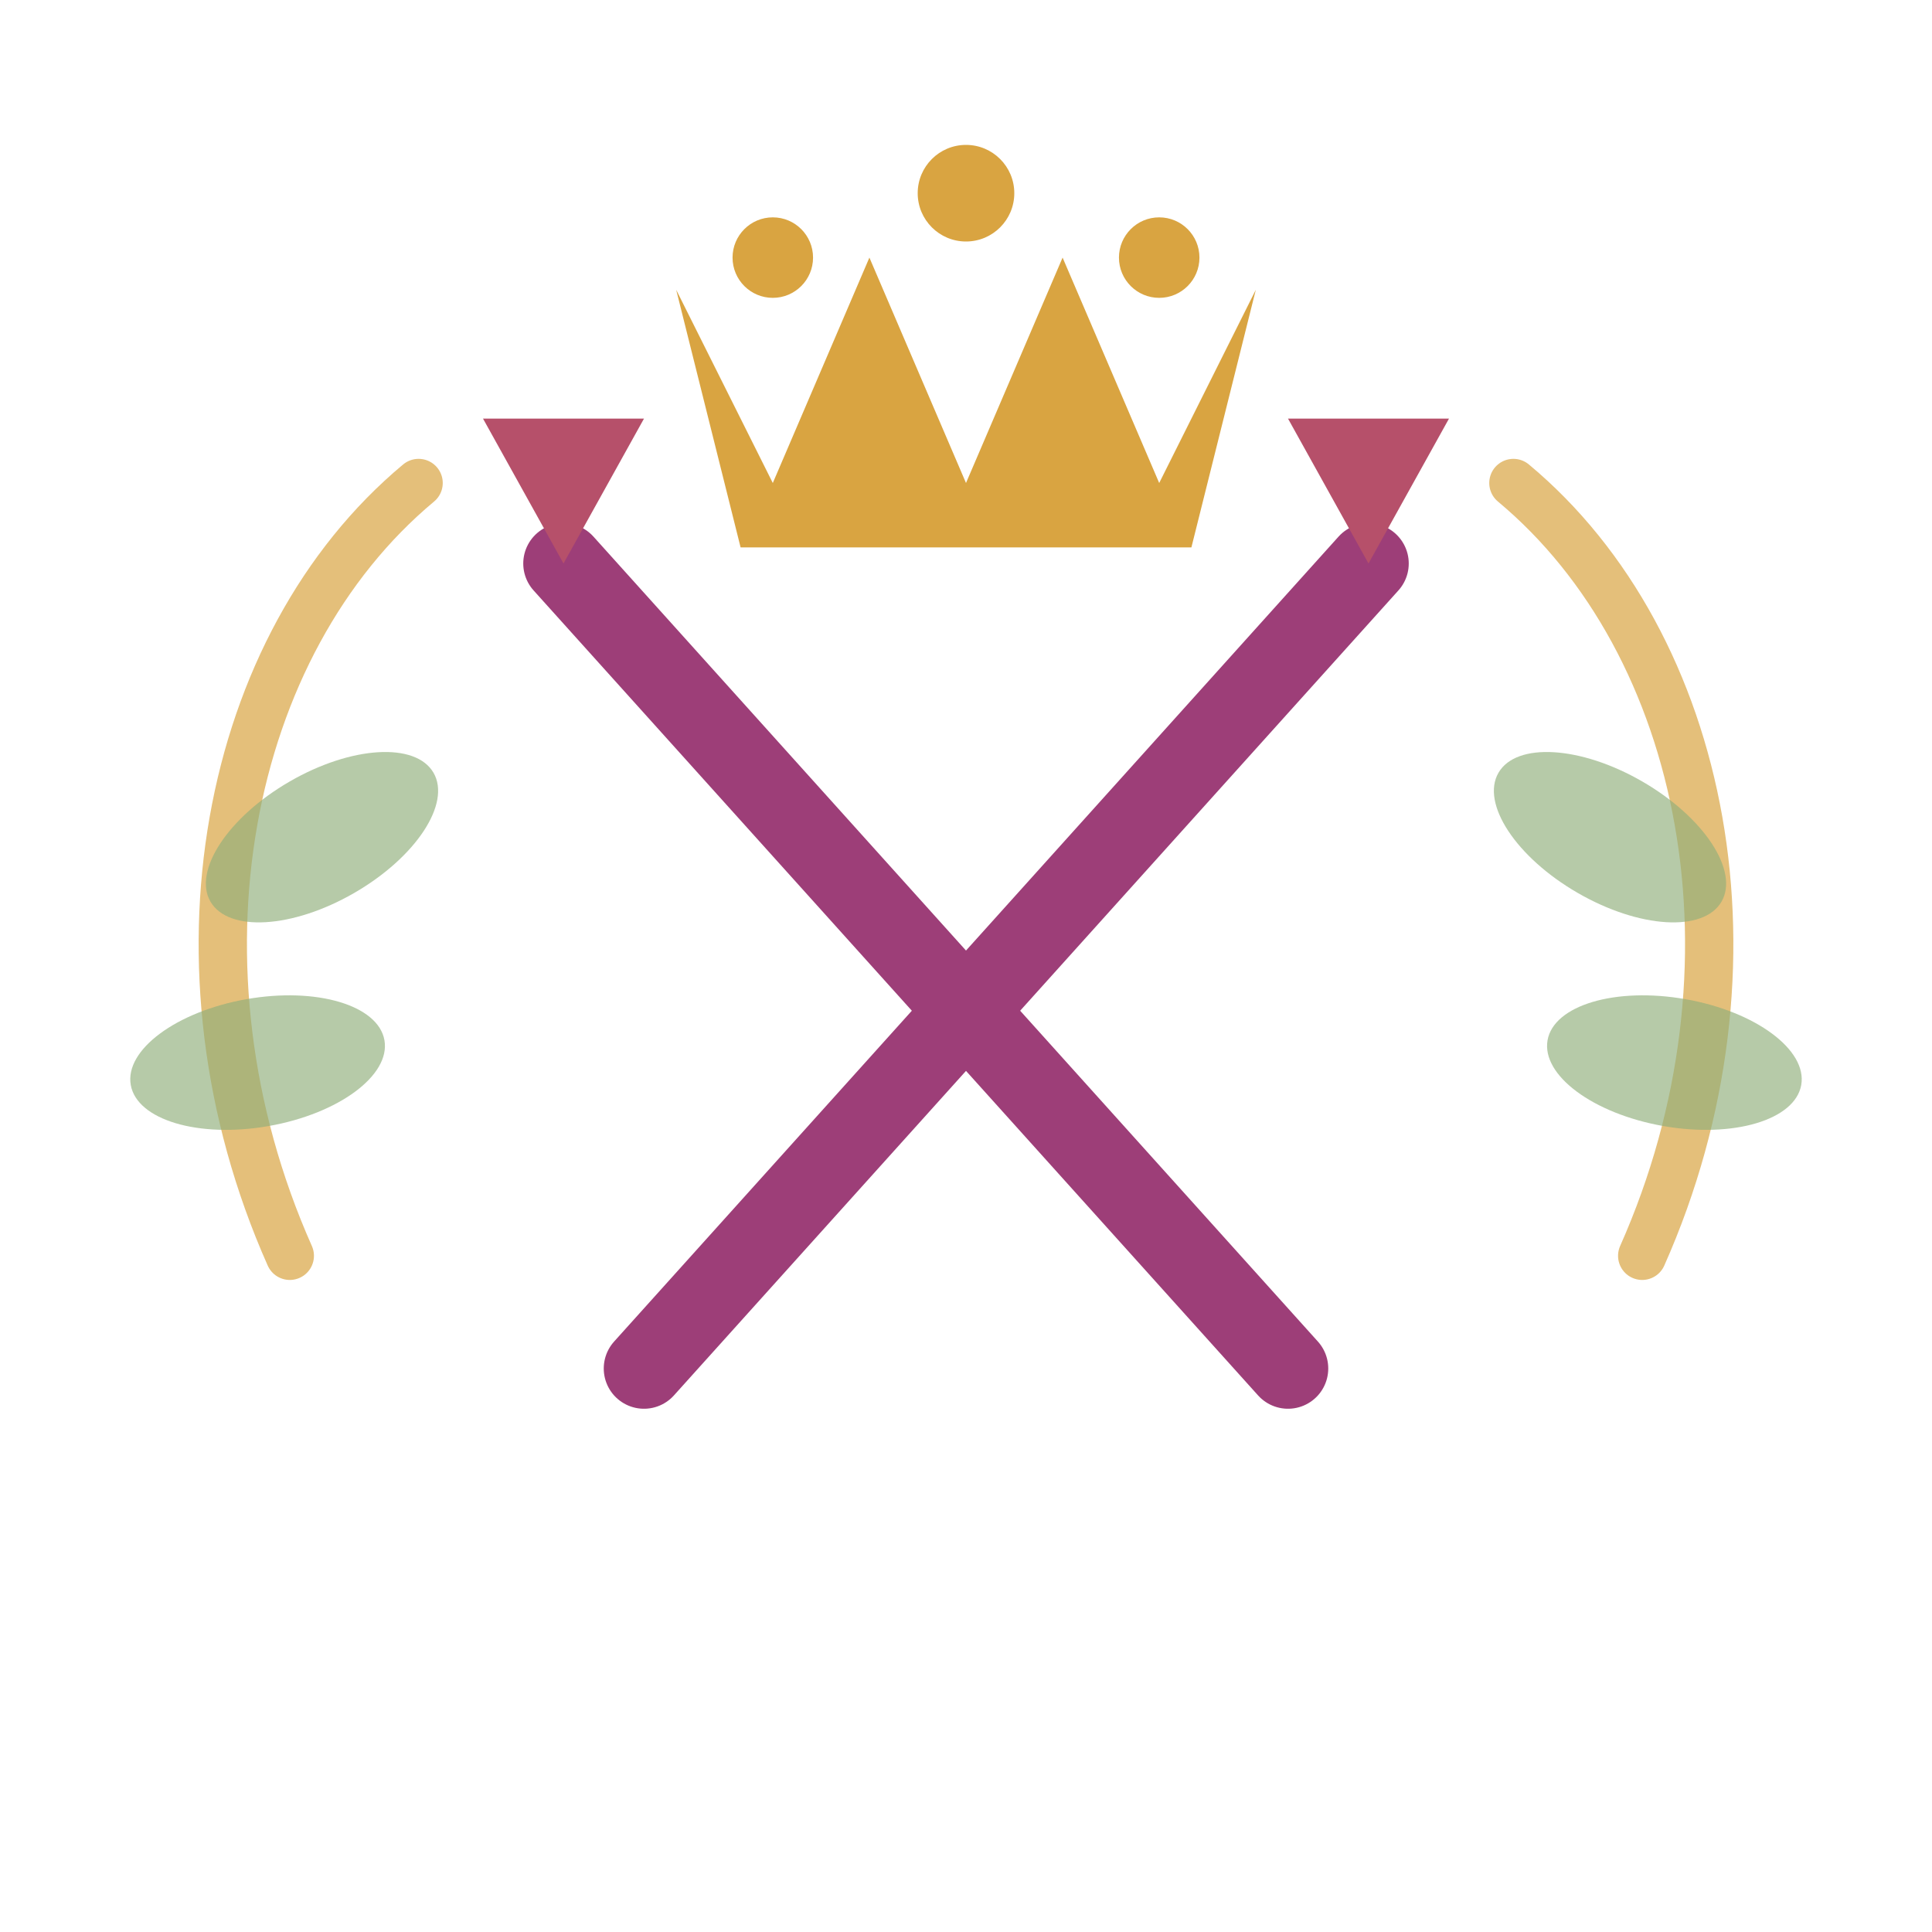
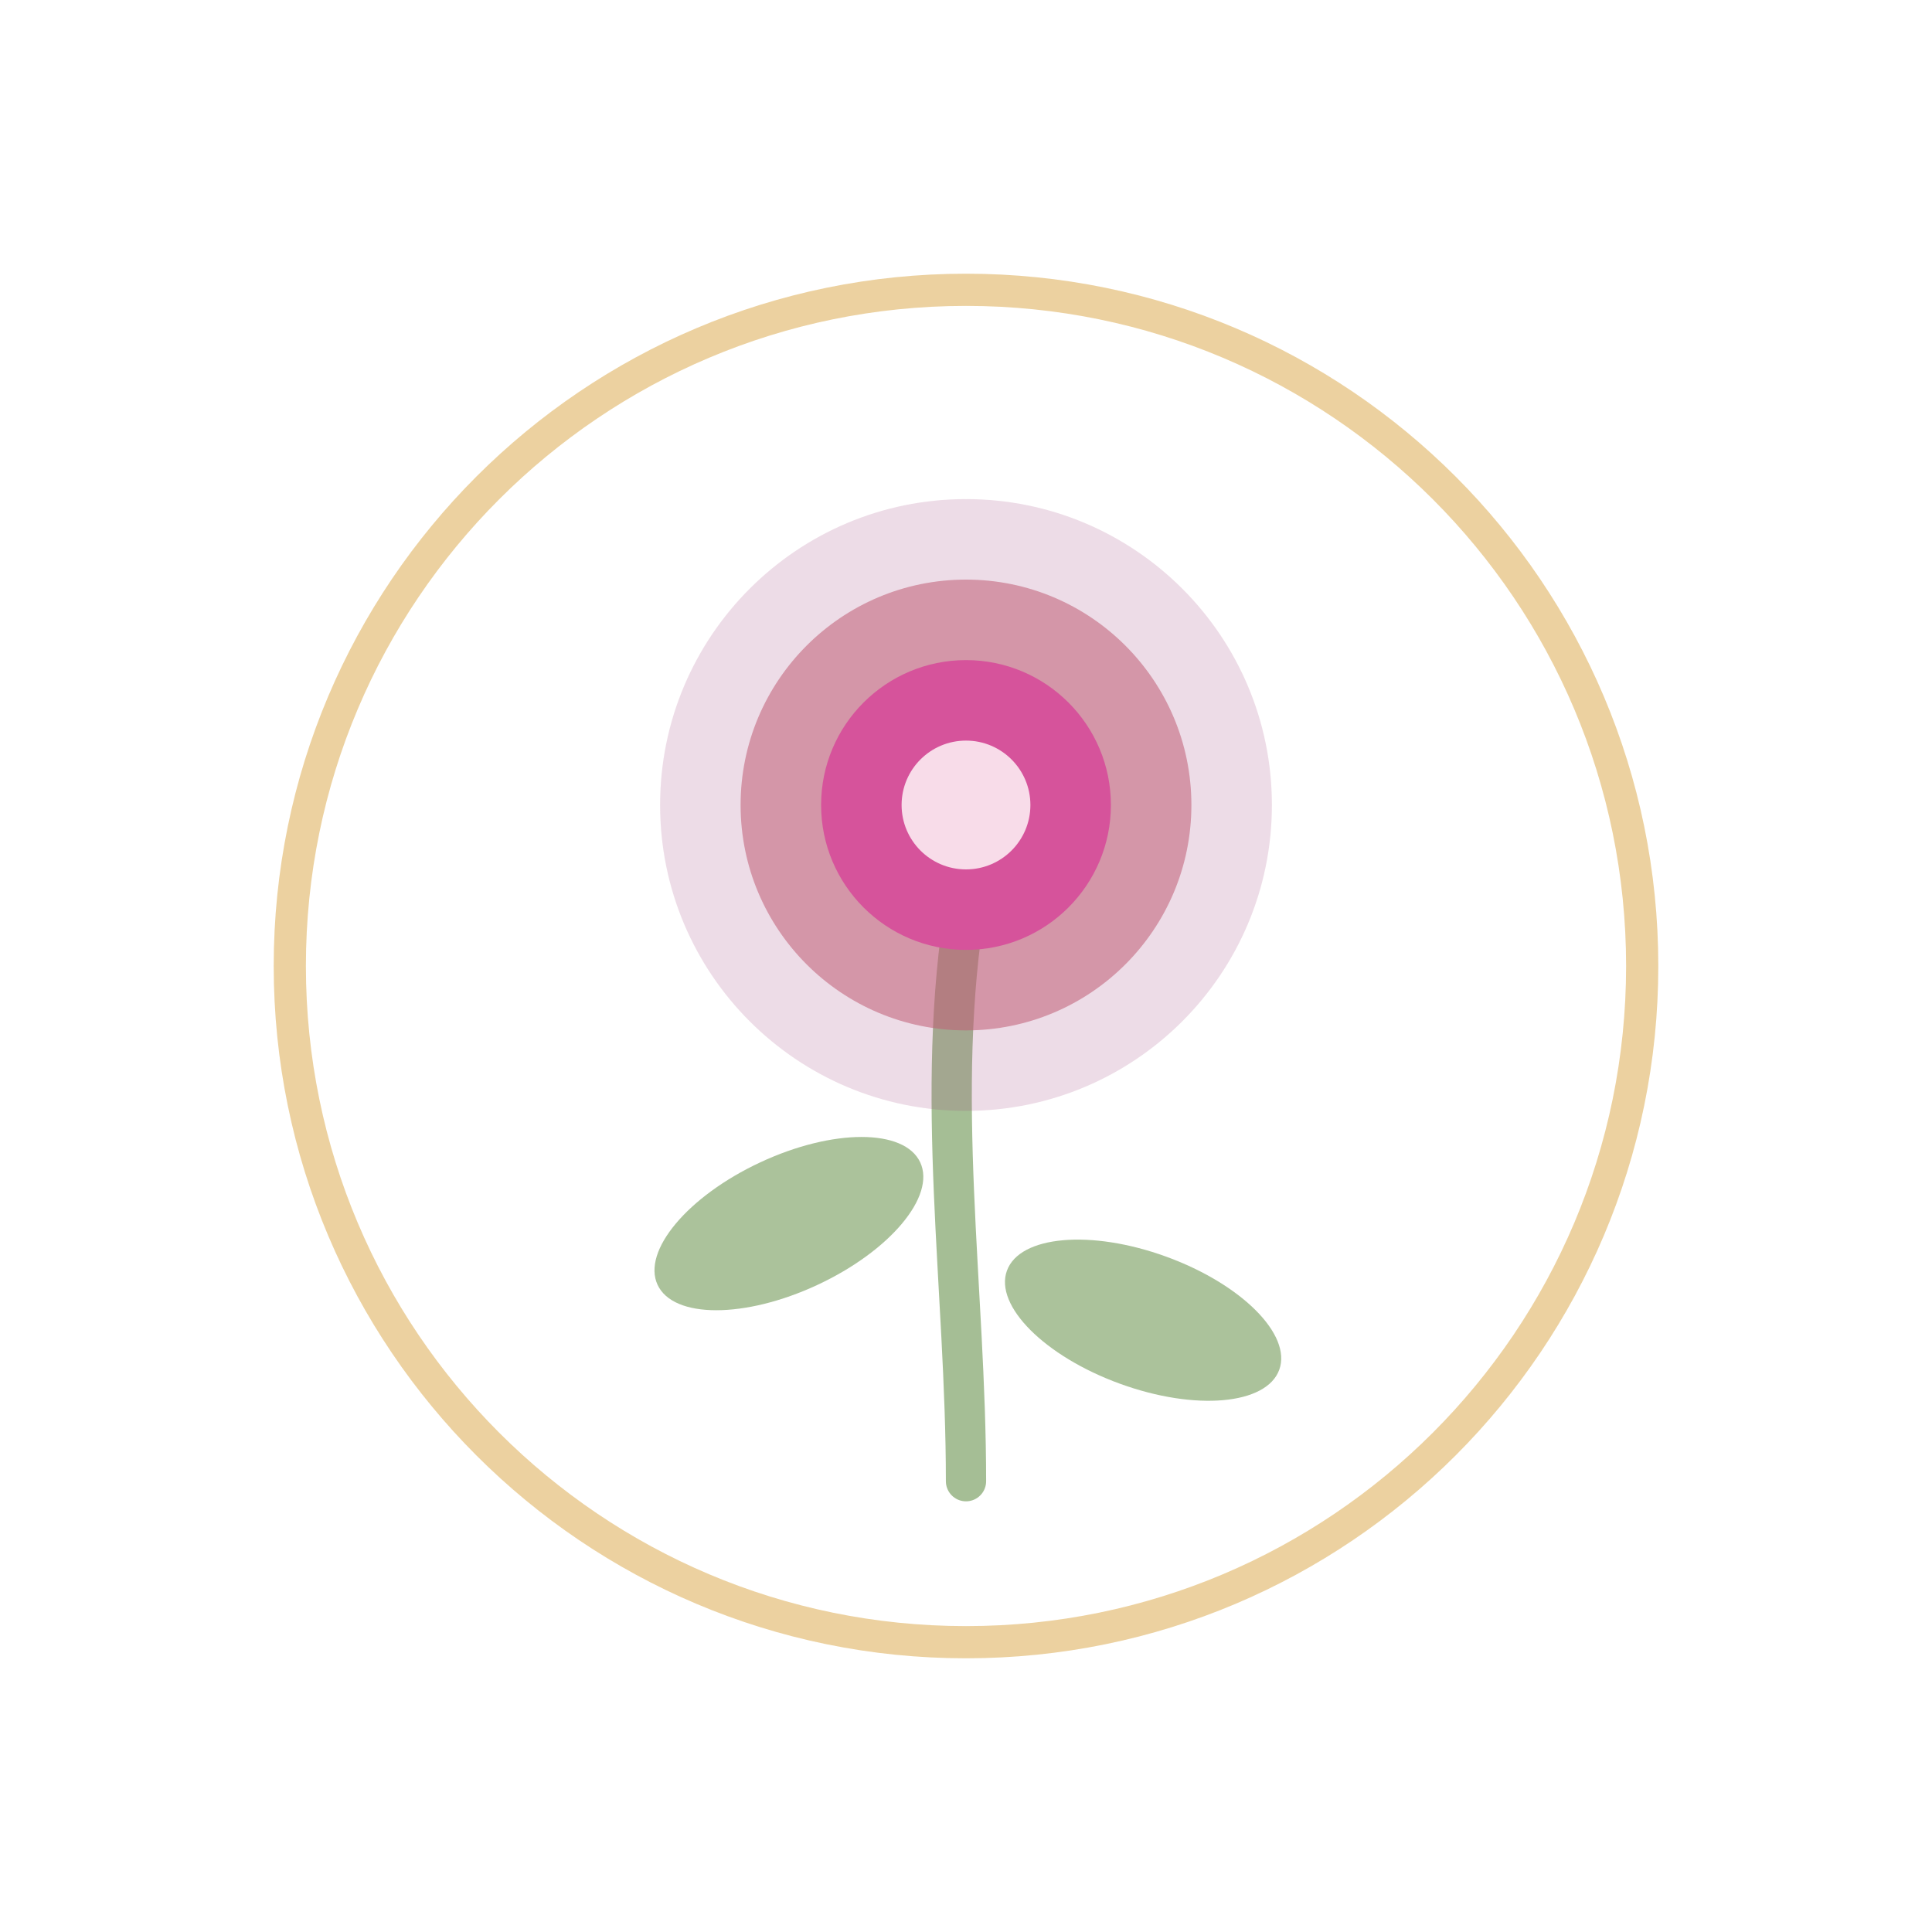
<svg xmlns="http://www.w3.org/2000/svg" width="120" height="120" viewBox="0 0 120 120">
-   <g fill="none" stroke="#d9a441" stroke-width="3" stroke-linecap="round" opacity="0.7">
-     <path d="M18 78 C10 60, 14 40, 26 30" />
-     <path d="M102 78 C110 60, 106 40, 94 30" />
+   <circle cx="60" cy="60" r="42" fill="none" stroke="#d9a441" stroke-width="2" opacity="0.5" />
+   <path d="M60 92 C60 80, 58 68, 60 56" fill="none" stroke="#8fae7a" stroke-width="2.5" stroke-linecap="round" opacity="0.8" />
+   <g fill="#8fae7a" opacity="0.75">
+     <ellipse cx="49" cy="76" rx="9" ry="4.2" transform="rotate(-25 49 76)" />
+     <ellipse cx="71" cy="82" rx="9" ry="4.2" transform="rotate(20 71 82)" />
  </g>
-   <g fill="#8fae7a" opacity="0.65">
-     <ellipse cx="20" cy="52" rx="8" ry="4" transform="rotate(-30 20 52)" />
-     <ellipse cx="16" cy="66" rx="8" ry="4" transform="rotate(-10 16 66)" />
-     <ellipse cx="100" cy="52" rx="8" ry="4" transform="rotate(30 100 52)" />
-     <ellipse cx="104" cy="66" rx="8" ry="4" transform="rotate(10 104 66)" />
-   </g>
-   <g stroke="#9d3e78" stroke-width="5" stroke-linecap="round">
-     <line x1="35" y1="35" x2="80" y2="85" />
-     <line x1="85" y1="35" x2="40" y2="85" />
-   </g>
-   <g fill="#b6506a">
-     <polygon points="35,35 40,26 30,26" />
-     <polygon points="85,35 80,26 90,26" />
-   </g>
-   <g fill="#d9a441">
-     <path d="M42 18 L48 30 L54 16 L60 30 L66 16 L72 30 L78 18 L74 34 L46 34 Z" />
-     <circle cx="48" cy="16" r="2.5" />
-     <circle cx="60" cy="12" r="3" />
-     <circle cx="72" cy="16" r="2.5" />
+   <g>
+     <circle cx="60" cy="50" r="19" fill="#9d3e78" opacity="0.18" />
+     <circle cx="60" cy="50" r="14" fill="#c05c74" opacity="0.55" />
+     <circle cx="60" cy="50" r="9" fill="#d6539b" />
+     <circle cx="60" cy="50" r="4" fill="#f8dce9" />
  </g>
</svg>
